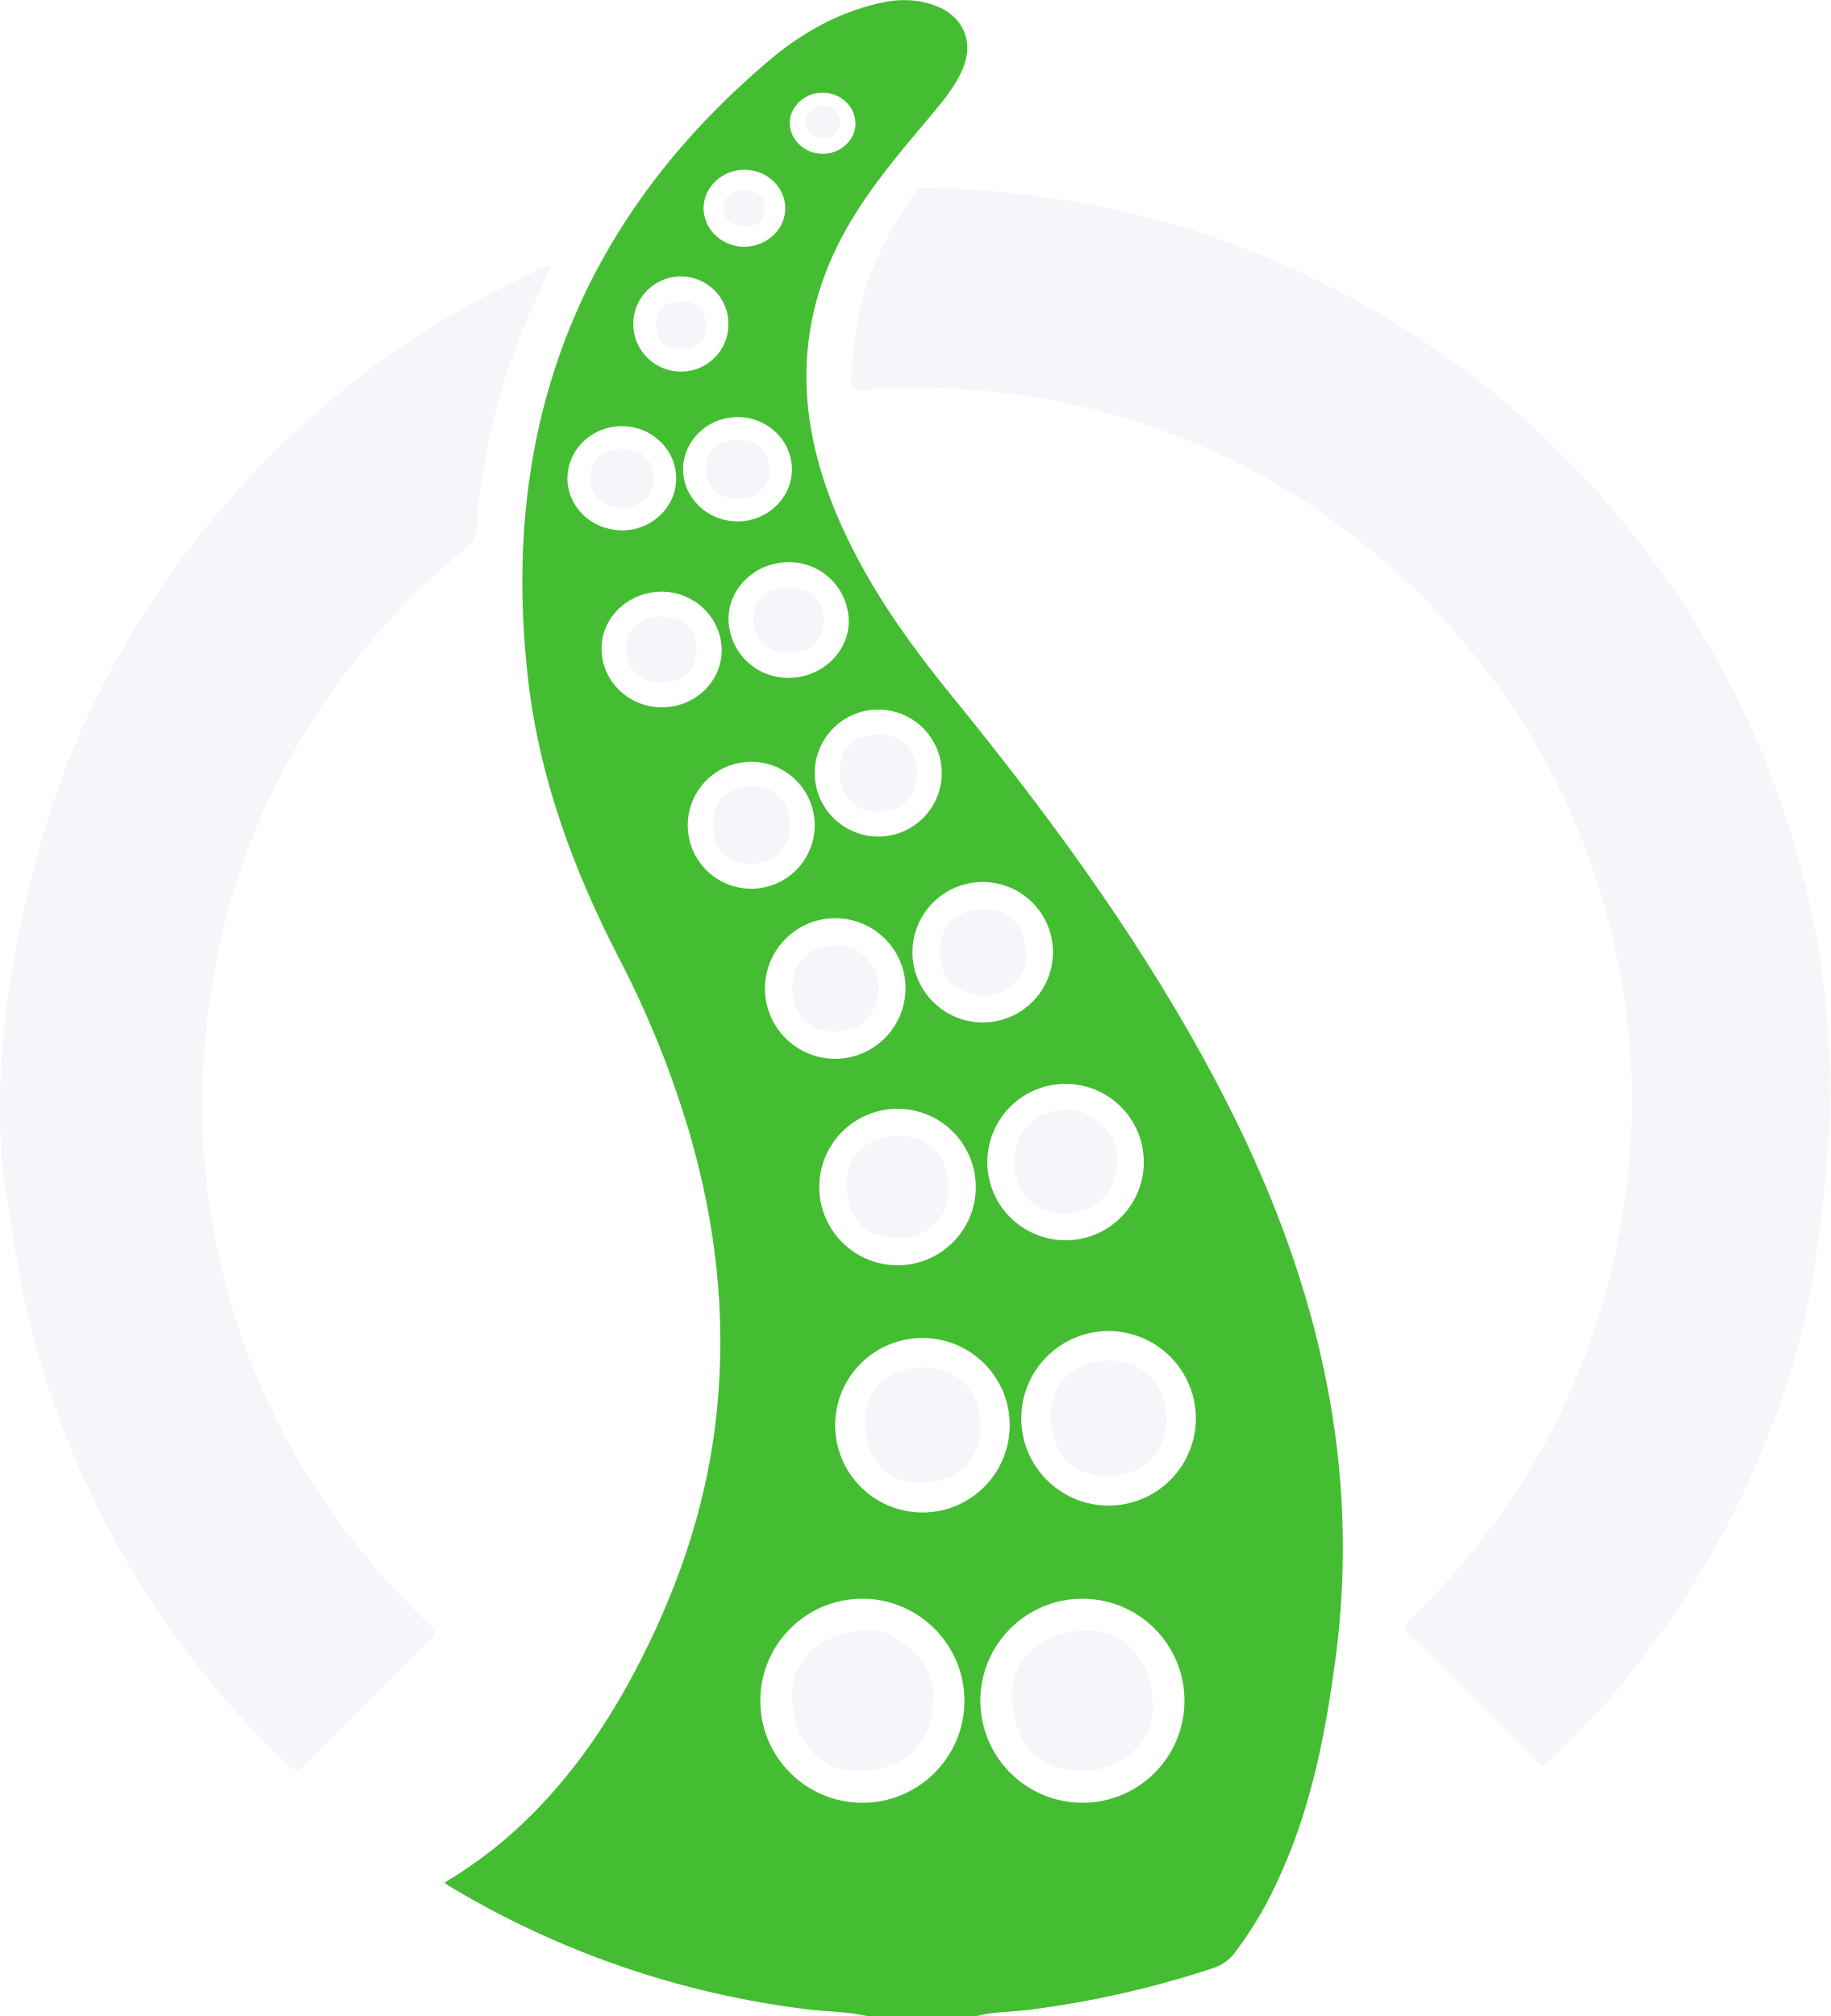
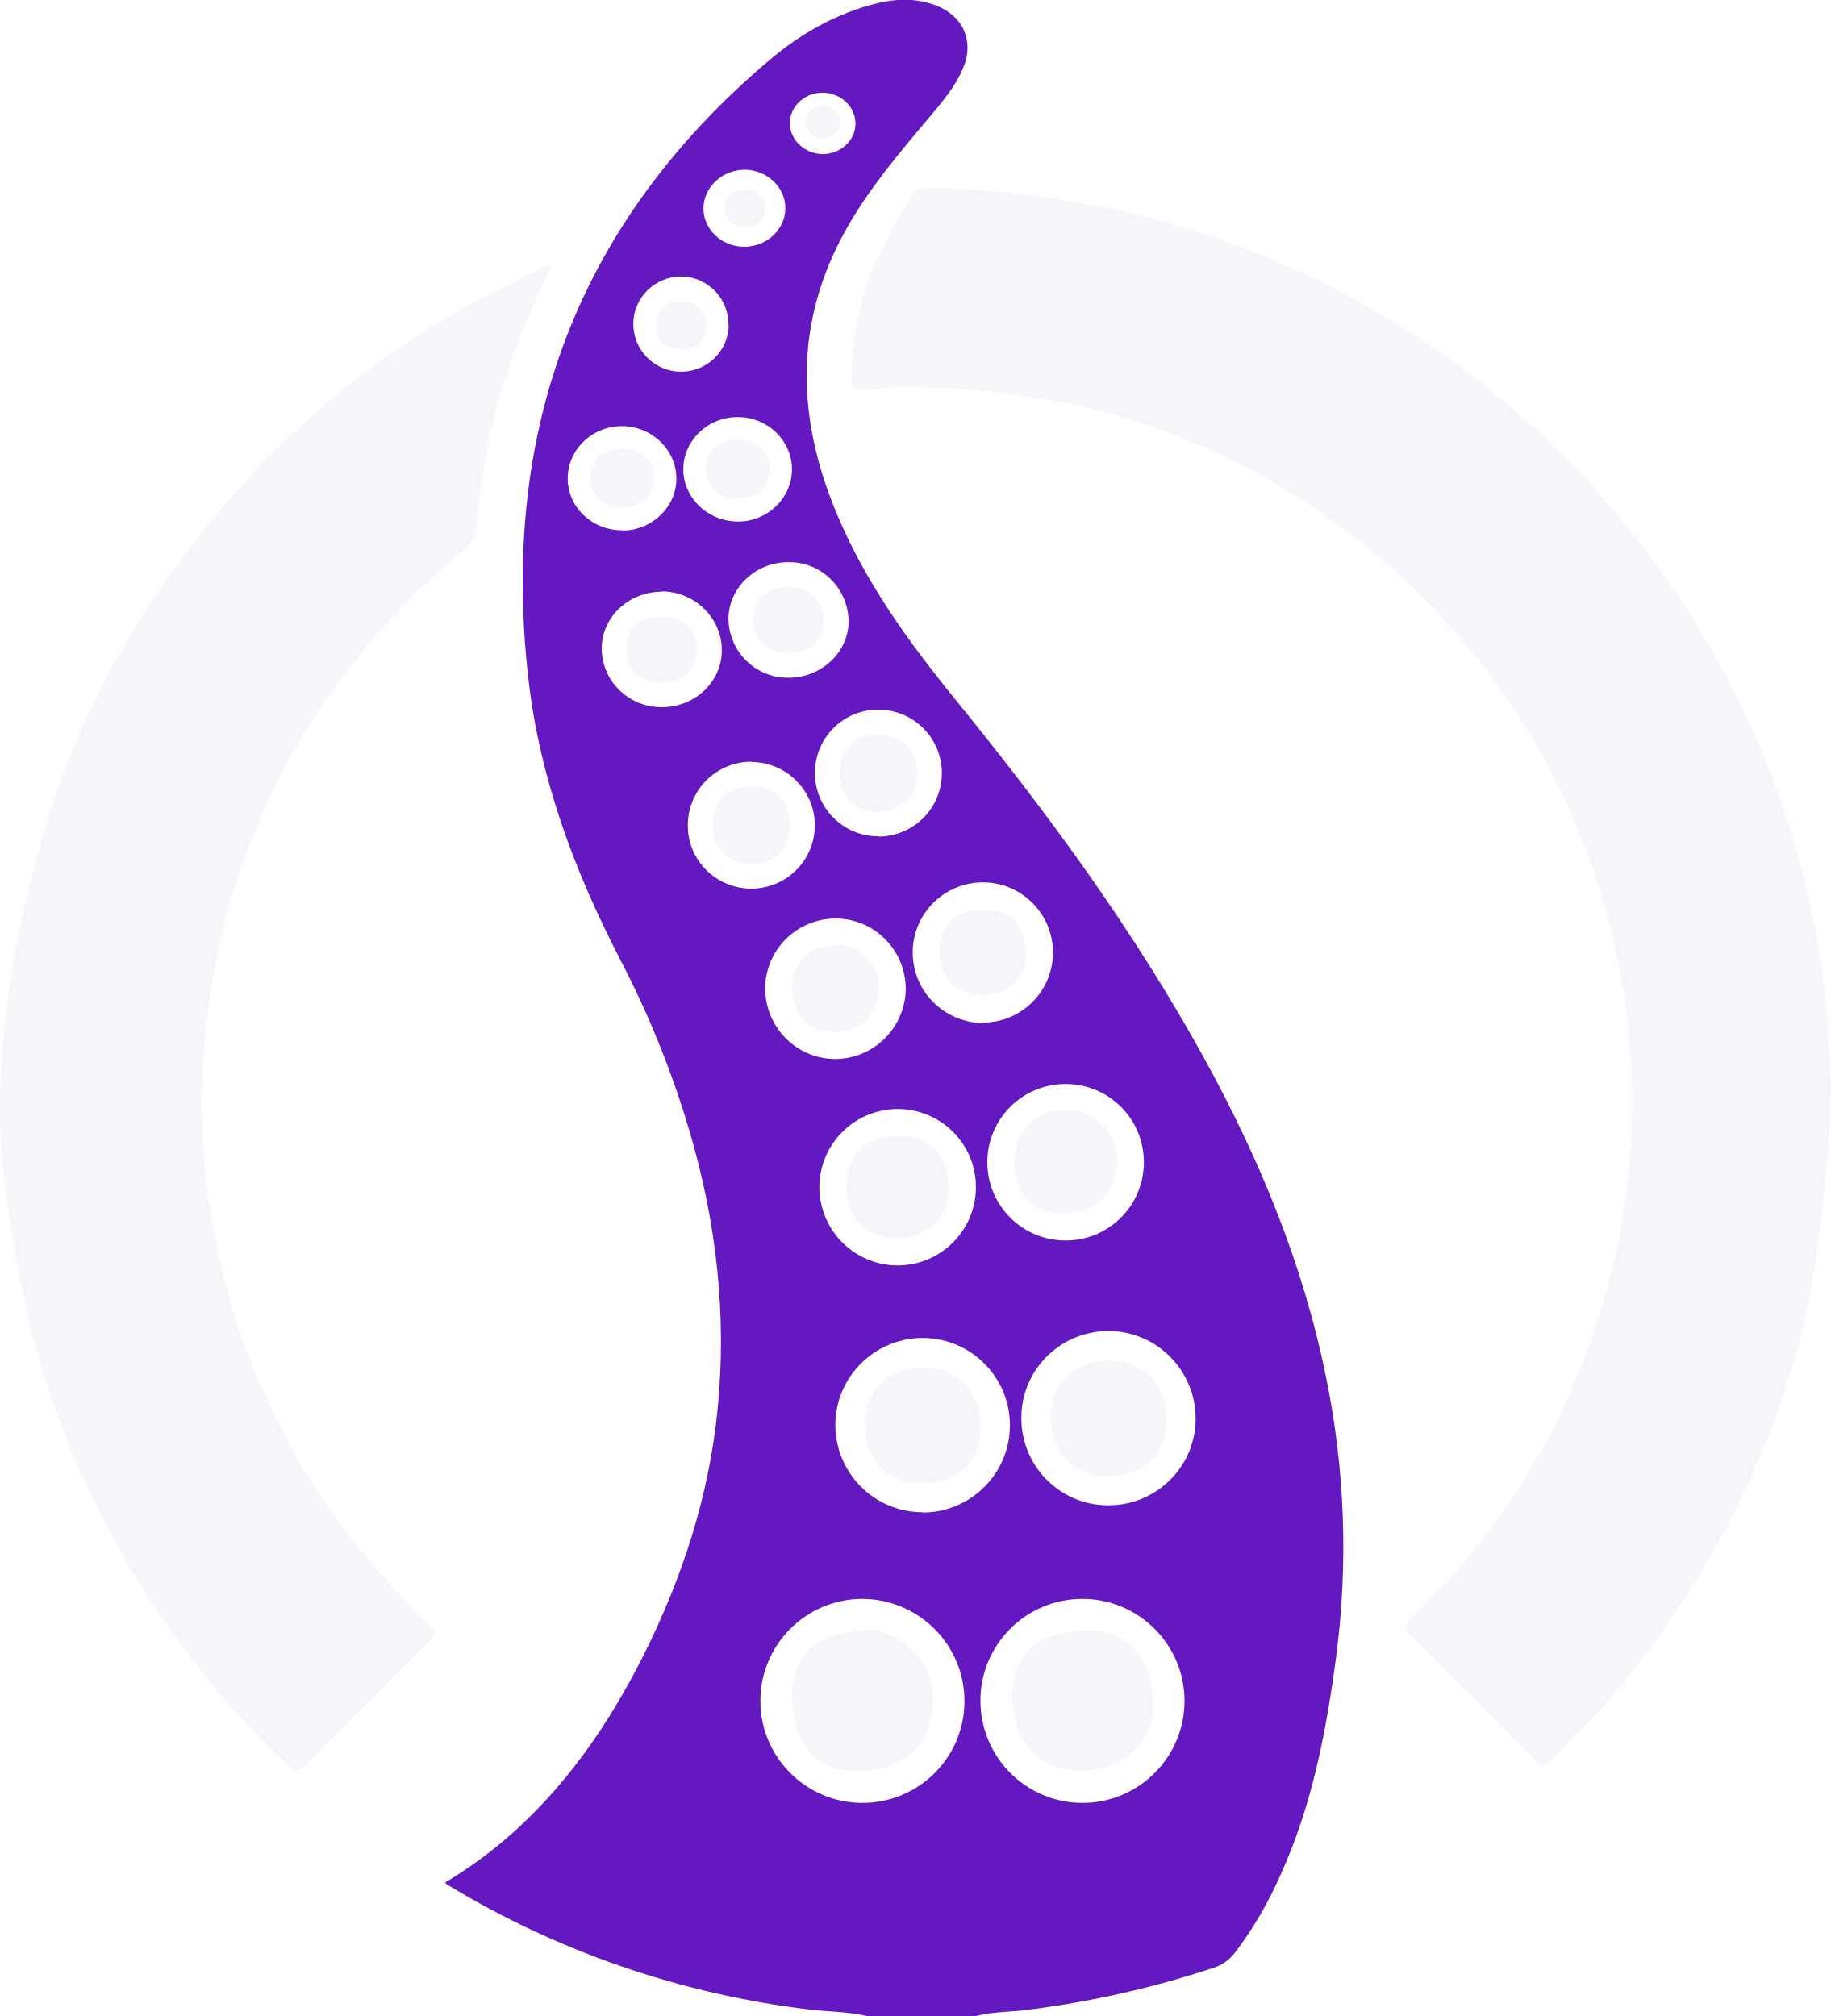
- <svg xmlns="http://www.w3.org/2000/svg" viewBox="0 0 608.13 669.93">
-   <path fill="#44bd32" d="M288,669.93c-6.46-1.49-13.1-1.39-19.64-2.2a301.83,301.83,0,0,1-119.95-41.47c-.18-.11-.29-.34-.62-.73A147.59,147.59,0,0,0,168,611.07c19.53-16.82,33.84-37.52,45.36-60.37,13.11-26,22-53.27,24.85-82.31,3.11-31.37-.41-62.12-9.27-92.31a325.54,325.54,0,0,0-23.35-57.78c-15-29.08-26.31-59.49-30.09-92.1C165.86,143.47,191.62,74.13,255.63,20c10.49-8.88,22.43-15.63,36-18.85,6.49-1.54,12.88-1.64,19.24.78,9,3.42,12.78,11.81,9.07,20.71-2.7,6.48-7.29,11.68-11.73,17-9.78,11.63-19.6,23.2-27.1,36.53-17.41,30.95-16.66,62.49-3.3,94.48,9.44,22.58,23.45,42.25,38.79,61.1,30.78,37.82,59.61,77,83.19,119.84,18.6,33.79,33.21,69.09,40.76,107.1a280.25,280.25,0,0,1,3.23,91.79c-3.3,25-8,49.7-18.58,72.89a126.61,126.61,0,0,1-15,25.56,14.45,14.45,0,0,1-7.19,5.09,325.33,325.33,0,0,1-61.16,13.86c-5.89.75-11.88.58-17.67,2.12Zm71.61-70.85a33.91,33.91,0,1,0-33.92-34A33.94,33.94,0,0,0,359.64,599.08Zm-73.09-67.82a33.91,33.91,0,1,0,33.89,34A34,34,0,0,0,286.55,531.25Zm19.74-28.65a29,29,0,1,0-28.8-29.14A29,29,0,0,0,306.28,502.6Zm62.38-60.29a29,29,0,1,0,28.65,29.28A29.06,29.06,0,0,0,368.66,442.31Zm-70.37-73.86a26,26,0,1,0,25.91,26.28A26,26,0,0,0,298.29,368.45ZM380,386.16a26,26,0,1,0-25.8,26A26,26,0,0,0,380,386.16Zm-53.72-46.38a23.35,23.35,0,1,0-23.15-23.36A23.42,23.42,0,0,0,326.26,339.78Zm-25.42-11.12a23.36,23.36,0,1,0-23.71,23.19A23.46,23.46,0,0,0,300.83,328.66ZM291.67,278a21.1,21.1,0,1,0-21-21.14A21.15,21.15,0,0,0,291.67,278Zm-42-24.86a21.1,21.1,0,1,0,21,21.12A21.13,21.13,0,0,0,249.7,253.13Zm12.65-66.31c-10.89-.2-20,8.11-20.29,18.43a19.77,19.77,0,0,0,19.64,20c10.93.16,20.06-8.14,20.3-18.43A19.77,19.77,0,0,0,262.35,186.82Zm-42.47,9.79c-10.92,0-19.9,8.34-20,18.71-.13,10.78,8.84,19.67,19.91,19.72s20.06-8.5,20-19.08S230.79,196.66,219.88,196.61Zm25-58c-9.93.07-18,8-17.91,17.49s8.3,17.23,18.25,17.16,18-8,17.9-17.49S254.87,138.52,244.89,138.59Zm-38.2,37.64c9.94,0,18.05-7.86,18-17.38s-8.2-17.3-18.14-17.26-18,7.84-18,17.38S196.74,176.26,206.69,176.23ZM242,108.08a15.81,15.81,0,1,0-15.75,15.4A15.68,15.68,0,0,0,242,108.08Zm5.42-51.66c-7.45-.06-13.62,5.67-13.68,12.69S239.78,82,247.21,82s13.61-5.65,13.68-12.68S254.9,56.48,247.45,56.42Zm36.77-15.37c.05-5.57-4.84-10.21-10.81-10.26s-11,4.54-11,10.07,4.86,10.21,10.82,10.26S284.18,46.61,284.23,41.05Z" />
-   <path fill="#f5f6fa" d="M607.39,347c3,23-3.82,76.48-8.84,95.84a301.46,301.46,0,0,1-31.26,75.8,332,332,0,0,1-32,45.26c-6.41,7.74-13.8,14.55-20.83,21.71-1.4,1.43-2.33,1.33-3.69,0Q489.51,564.21,468.13,543c-2.34-2.31-1-3.6.67-5.2a243.43,243.43,0,0,0,36.73-44.93A238.91,238.91,0,0,0,541.93,356.1a241.7,241.7,0,0,0-8.76-54.54,232.51,232.51,0,0,0-16.41-42.3,243.63,243.63,0,0,0-30.22-45.54,237.26,237.26,0,0,0-64-53.77,229.8,229.8,0,0,0-71.79-26.7,264.82,264.82,0,0,0-56.3-4.5c-2.76.06-5.39,1-8.19.86-2.63-.1-3.57-1.1-3.47-3.65.52-13.85,2.73-27.34,8.64-40a138.16,138.16,0,0,1,12-21.28,4.62,4.62,0,0,1,4.31-2.26A319.27,319.27,0,0,1,350.5,66,292.64,292.64,0,0,1,406,79.82a303.22,303.22,0,0,1,51,23.7,289.28,289.28,0,0,1,45.21,32.06A311.82,311.82,0,0,1,564,208.22a299.59,299.59,0,0,1,24,48.44,294.81,294.81,0,0,1,14.65,50.73,299.91,299.91,0,0,1,4.29,30" />
-   <path fill="#f5f6fa" d="M2.39,399c-9-53,9.49-119.52,20.65-147a301.14,301.14,0,0,1,42.74-73.45,317.5,317.5,0,0,1,34.51-37.11A288.52,288.52,0,0,1,156.47,101c7.15-3.94,14.52-7.41,21.76-11.16,1.39-.72,2.93-1.16,5.28-2.06-3,6.38-5.63,11.83-8,17.4a214.85,214.85,0,0,0-14.87,50.59c-1,6.28-2.21,12.54-2.23,18.92,0,4.57-3.08,7.07-6.16,9.57a219.87,219.87,0,0,0-29.46,29.37,233.45,233.45,0,0,0-24.57,34.93A229,229,0,0,0,74,309.44a256.44,256.44,0,0,0-6.25,41,217.18,217.18,0,0,0-.44,26.29A242.77,242.77,0,0,0,76,430.53a233,233,0,0,0,16.71,43,235.79,235.79,0,0,0,29.82,44.92,285.32,285.32,0,0,0,20.33,21.61c2.13,2.05,1.8,3.17-.12,5.07q-20.76,20.54-41.3,41.3c-2.15,2.17-3.48,2.31-5.78.09A303.25,303.25,0,0,1,12,447.64C7.48,431.48,4.76,415,2.35,398.5" />
-   <path fill="#f5f6fa" d="M279.18,40.62a5.83,5.83,0,0,1-11.63-.1,5.83,5.83,0,0,1,11.63.1Z" />
-   <path fill="#f5f6fa" d="M359.39,588.53c-14.11,0-23.12-9.75-23.12-25,0-12.77,10.42-21.71,25.3-21.71,12.58,0,21.44,10.58,21.43,25.59C383,579,372.37,588.53,359.39,588.53Z" />
-   <path fill="#f5f6fa" d="M309.88,565.48c0,14.1-9.74,23.05-25.09,23.05-12.72,0-21.64-10.47-21.64-25.37,0-12.51,10.65-21.11,25.65-21.45C297.92,541.49,311.63,552.77,309.88,565.48Z" />
-   <path fill="#f5f6fa" d="M306.74,454.37c11.44,0,19,7.88,19,19.85,0,11.24-8,18.6-20.22,18.59-10.88,0-18.22-8.16-18.22-20.22C287.28,462,295.46,454.37,306.74,454.37Z" />
-   <path fill="#f5f6fa" d="M368.52,452.11c11.45,0,19,7.87,19,19.82,0,11.25-8,18.63-20.2,18.62-10.9,0-18.25-8.14-18.24-20.2C349.08,459.78,357.26,452.11,368.52,452.11Z" />
-   <path fill="#f5f6fa" d="M298.1,411.41c-10.51,0-16.86-6.61-16.85-17.54,0-10.06,6.81-16.38,17.62-16.38,10,0,16.31,6.88,16.3,17.72C315.16,404.85,308.25,411.41,298.1,411.41Z" />
-   <path fill="#f5f6fa" d="M337,386c0-9.91,7.07-17.21,17.17-17.27,8.49-.05,17.72,7.67,16.91,18.08-.77,10-7,16.3-17.89,16.3C343.57,403.11,337,396.19,337,386Z" />
-   <path fill="#f5f6fa" d="M340.79,316.59c1.14,7-6.64,14.83-14.39,14.3-8.71-.59-14.27-5.82-14.26-14.79,0-8.46,5.77-14,14.56-14C335.21,302.13,340.79,307.87,340.79,316.59Z" />
-   <path fill="#f5f6fa" d="M277.63,314.18c7-1.14,14.82,6.64,14.3,14.39-.59,8.71-5.82,14.27-14.79,14.26-8.46,0-14-5.77-14-14.57C263.16,319.75,268.9,314.17,277.63,314.18Z" />
-   <path fill="#f5f6fa" d="M291.51,269.71c-7.73,0-12.54-5-12.53-13.1,0-7.73,5-12.54,13.1-12.53,7.73,0,12.54,5,12.53,13.1C304.6,264.91,299.57,269.72,291.51,269.71Z" />
-   <path fill="#f5f6fa" d="M249.4,287c-7.81,0-12.63-5-12.63-13,0-7.81,5-12.63,13-12.63,7.81,0,12.63,5,12.63,13C262.4,282.22,257.43,287.05,249.4,287Z" />
-   <path fill="#f5f6fa" d="M262,217c-7.12,0-11.71-4.36-11.71-11.07s4.43-10.81,11.85-10.79c7,0,11.54,4.47,11.52,11.25C273.69,212.87,269.19,217,262,217Z" />
-   <path fill="#f5f6fa" d="M220.11,226.75c-7.44,0-12-4.25-12-11.17,0-6.59,4.46-10.7,11.57-10.69s11.79,4.3,11.79,11S227.12,226.75,220.11,226.75Z" />
-   <path fill="#f5f6fa" d="M255.62,156c0,5.94-4.25,9.75-10.82,9.71-6.16,0-10.29-4-10.28-9.88s4.25-9.75,10.82-9.71C251.5,146.14,255.63,150.11,255.62,156Z" />
-   <path fill="#f5f6fa" d="M206.86,149.12c6.17,0,10.33,4,10.32,9.84s-4.23,9.79-10.78,9.76c-6.32,0-10.38-4-10.32-10.21C196.13,152.85,200.45,149.09,206.86,149.12Z" />
-   <path fill="#f5f6fa" d="M226.05,116c-5.34,0-8.14-2.78-8.12-8s2.78-7.87,8.63-7.83c5.23,0,8,2.89,8,8.17C234.47,113.33,231.54,116,226.05,116Z" />
-   <path fill="#f5f6fa" d="M247.39,75.25c-4.6-.06-6.95-2.24-6.84-6.38.09-3.68,2.75-5.79,7.16-5.68,4.06.1,6.42,2.33,6.41,6.06C254.1,73.3,251.84,75.31,247.39,75.25Z" />
+ <svg xmlns="http://www.w3.org/2000/svg" id="Layer_1" version="1.1" viewBox="0 0 608.1 669.9">
+   <defs>
+     <style>
+       .st0 {
+         fill: #f5f6fa;
+       }
+ 
+       .st1 {
+         fill: #6319bf;
+       }
+     </style>
+   </defs>
+   <path class="st1" d="M288,669.9c-6.5-1.5-13.1-1.4-19.6-2.2-42.5-5.2-83.4-19.3-119.9-41.5-.2-.1-.3-.3-.6-.7,7.1-4.2,13.9-9.1,20.2-14.5,19.5-16.8,33.8-37.5,45.4-60.4,13.1-26,22-53.3,24.9-82.3,3.1-31.4-.4-62.1-9.3-92.3-5.9-20-13.7-39.3-23.4-57.8-15-29.1-26.3-59.5-30.1-92.1-9.6-82.7,16.1-152.1,80.1-206.2,10.5-8.9,22.4-15.6,36-18.9,6.5-1.5,12.9-1.6,19.2.8,9,3.4,12.8,11.8,9.1,20.7-2.7,6.5-7.3,11.7-11.7,17-9.8,11.6-19.6,23.2-27.1,36.5-17.4,30.9-16.7,62.5-3.3,94.5,9.4,22.6,23.5,42.2,38.8,61.1,30.8,37.8,59.6,77,83.2,119.8,18.6,33.8,33.2,69.1,40.8,107.1,6.1,30.2,7.2,61.2,3.2,91.8-3.3,25-8,49.7-18.6,72.9-4,9.1-9,17.7-15,25.6-1.8,2.4-4.3,4.2-7.2,5.1-19.9,6.6-40.4,11.2-61.2,13.9-5.9.8-11.9.6-17.7,2.1h-36.2ZM359.6,599.1c18.7,0,33.9-15.2,33.9-33.9s-15.2-33.9-33.9-33.9c-18.7,0-33.9,15.1-33.9,33.8,0,18.7,15.1,34,33.9,34,0,0,0,0,0,0h0ZM286.5,531.3c-18.7,0-33.9,15.2-33.9,33.9s15.2,33.9,33.9,33.9c18.7,0,33.9-15.1,33.9-33.8,0-18.7-15.1-33.9-33.9-34h0ZM306.3,502.6c16,.1,29.1-12.8,29.2-28.8.1-16-12.8-29.1-28.8-29.2-16-.1-29.1,12.8-29.2,28.8,0,0,0,0,0,0,0,16,12.8,29,28.8,29.1h0ZM368.6,442.3c-16-.2-29.2,12.6-29.3,28.6-.2,16,12.6,29.2,28.6,29.3,16,.2,29.2-12.6,29.3-28.6,0,0,0,0,0,0,.1-16-12.7-29.1-28.6-29.3h0ZM298.3,368.5c-14.4,0-26,11.6-26.1,25.9,0,14.4,11.6,26,25.9,26.1,14.3,0,25.9-11.4,26.1-25.7.2-14.4-11.3-26.1-25.7-26.3,0,0-.1,0-.2,0h0ZM380,386.2c0-14.4-11.6-26-26-26s-26,11.6-26,26,11.6,26,26,26c0,0,.1,0,.2,0,14.3-.1,25.8-11.7,25.8-26ZM326.3,339.8c12.9.1,23.4-10.3,23.5-23.1.1-12.9-10.3-23.4-23.1-23.5-12.9-.1-23.4,10.3-23.5,23.1,0,0,0,.1,0,.2,0,12.8,10.3,23.2,23.1,23.4h0ZM300.9,328.7c0-12.9-10.3-23.4-23.2-23.5-12.9,0-23.4,10.3-23.5,23.2,0,12.8,10.2,23.3,23,23.5,12.9.1,23.5-10.3,23.7-23.2h0ZM291.7,278c11.7,0,21.1-9.3,21.2-21,0-11.7-9.3-21.1-21-21.2s-21.1,9.3-21.2,21c0,0,0,0,0,0,0,11.6,9.4,21.1,21,21.1ZM249.7,253.1c-11.7,0-21.1,9.3-21.2,21s9.3,21.1,21,21.2c11.7,0,21.1-9.3,21.2-21,0,0,0,0,0,0,0-11.6-9.4-21-21-21.1h0ZM262.3,186.8c-10.9-.2-20,8.1-20.3,18.4-.1,10.9,8.6,19.9,19.5,20,0,0,0,0,.1,0,10.9.2,20.1-8.1,20.3-18.4.1-10.9-8.6-19.9-19.5-20,0,0,0,0,0,0h0ZM219.9,196.6c-10.9,0-19.9,8.3-20,18.7-.1,10.8,8.8,19.7,19.9,19.7s20.1-8.5,20-19.1-9-19.3-19.9-19.4h0ZM244.9,138.6c-9.9,0-18,8-17.9,17.5s8.3,17.2,18.2,17.2,18-8,17.9-17.5-8.2-17.3-18.2-17.2h0ZM206.7,176.3c9.9,0,18.1-7.9,18-17.4s-8.2-17.3-18.1-17.3-18,7.8-18,17.4,8.2,17.3,18.2,17.2h0ZM242,108.1c.2-8.7-6.7-16-15.4-16.2-8.7-.2-16,6.7-16.2,15.4-.2,8.7,6.7,16,15.4,16.2.2,0,.3,0,.5,0,8.6,0,15.6-6.8,15.8-15.4ZM247.4,56.4c-7.4,0-13.6,5.7-13.7,12.7s6,12.9,13.5,12.9,13.6-5.7,13.7-12.7-6-12.8-13.4-12.9h0ZM284.2,41.1c0-5.6-4.8-10.2-10.8-10.3s-11,4.5-11,10.1,4.9,10.2,10.8,10.3,11-4.5,11-10.1h0Z" />
+   <path class="st0" d="M607.4,347c3,23-3.8,76.5-8.8,95.8-6.9,26.6-17.4,52.1-31.3,75.8-9.4,16-20.1,31.1-32,45.3-6.4,7.7-13.8,14.5-20.8,21.7-1.4,1.4-2.3,1.3-3.7,0-14.2-14.3-28.4-28.5-42.6-42.6-2.3-2.3-1-3.6.7-5.2,14-13.5,26.3-28.5,36.7-44.9,25.7-40.9,38.4-88.5,36.4-136.8-.8-18.5-3.8-36.8-8.8-54.5-4.1-14.6-9.6-28.8-16.4-42.3-8.3-16.3-18.5-31.5-30.2-45.5-18-21.6-39.7-39.8-64-53.8-22.3-12.9-46.5-21.9-71.8-26.7-18.6-3.5-37.4-5-56.3-4.5-2.8,0-5.4,1-8.2.9-2.6-.1-3.6-1.1-3.5-3.7.5-13.8,2.7-27.3,8.6-40,3.4-7.4,7.4-14.6,12-21.3.9-1.5,2.6-2.4,4.3-2.3,14.3.2,28.6,1.4,42.8,3.6,18.9,2.8,37.5,7.4,55.5,13.8,17.7,6.3,34.8,14.2,51,23.7,16.1,9.2,31.2,20,45.2,32.1,24.2,20.9,45,45.4,61.8,72.6,9.4,15.4,17.5,31.6,24,48.4,6.4,16.4,11.3,33.4,14.7,50.7,1.9,9.9,3.4,19.9,4.3,30" />
+   <path class="st0" d="M2.4,399c-9-53,9.5-119.5,20.6-147,10.7-26.4,25.1-51.1,42.7-73.4,10.5-13.3,22-25.7,34.5-37.1,17-15.7,35.9-29.3,56.2-40.4,7.1-3.9,14.5-7.4,21.8-11.2,1.4-.7,2.9-1.2,5.3-2.1-3,6.4-5.6,11.8-8,17.4-7,16.2-12,33.2-14.9,50.6-1,6.3-2.2,12.5-2.2,18.9,0,4.6-3.1,7.1-6.2,9.6-10.7,8.8-20.6,18.7-29.5,29.4-9.2,10.9-17.5,22.6-24.6,34.9-10.9,19-19.1,39.5-24.2,60.9-3.2,13.5-5.3,27.2-6.2,41-.7,8.7-.8,17.5-.4,26.3.9,18.2,3.8,36.2,8.7,53.8,4.1,14.9,9.7,29.3,16.7,43,8.2,16.1,18.2,31.1,29.8,44.9,6.4,7.6,13.2,14.8,20.3,21.6,2.1,2,1.8,3.2-.1,5.1-13.8,13.7-27.6,27.5-41.3,41.3-2.2,2.2-3.5,2.3-5.8,0-40-37.8-68.9-85.9-83.7-138.9-4.5-16.2-7.2-32.6-9.7-49.1" />
+   <path class="st0" d="M279.2,40.6c-.3,3.2-3.1,5.6-6.3,5.3-2.9-.2-5.2-2.6-5.4-5.4.3-3.2,3.1-5.6,6.3-5.3,2.9.2,5.2,2.6,5.4,5.4Z" />
+   <path class="st0" d="M359.4,588.5c-14.1,0-23.1-9.8-23.1-25s10.4-21.7,25.3-21.7,21.4,10.6,21.4,25.6c0,11.6-10.6,21.1-23.6,21.1Z" />
+   <path class="st0" d="M309.9,565.5c0,14.1-9.7,23-25.1,23s-21.6-10.5-21.6-25.4,10.6-21.1,25.6-21.5c9.1-.2,22.8,11.1,21.1,23.8Z" />
+   <path class="st0" d="M306.7,454.4c11.4,0,19,7.9,19,19.9s-8,18.6-20.2,18.6c-10.9,0-18.2-8.2-18.2-20.2,0-10.6,8.2-18.2,19.4-18.2Z" />
+   <path class="st0" d="M368.5,452.1c11.5,0,19,7.9,19,19.8s-8,18.6-20.2,18.6c-10.9,0-18.2-8.1-18.2-20.2,0-10.6,8.2-18.2,19.4-18.2Z" />
+   <path class="st0" d="M298.1,411.4c-10.5,0-16.9-6.6-16.9-17.5,0-10.1,6.8-16.4,17.6-16.4s16.3,6.9,16.3,17.7c0,9.6-6.9,16.2-17.1,16.2Z" />
+   <path class="st0" d="M337,386c0-9.9,7.1-17.2,17.2-17.3,8.5,0,17.7,7.7,16.9,18.1-.8,10-7,16.3-17.9,16.3s-16.2-6.9-16.2-17.1Z" />
+   <path class="st0" d="M340.8,316.6c1.1,7-6.6,14.8-14.4,14.3-8.7-.6-14.3-5.8-14.3-14.8,0-8.5,5.8-14,14.6-14,8.5,0,14.1,5.8,14.1,14.5Z" />
+   <path class="st0" d="M277.6,314.2c7-1.1,14.8,6.6,14.3,14.4-.6,8.7-5.8,14.3-14.8,14.3-8.5,0-14-5.8-14-14.6,0-8.5,5.8-14.1,14.5-14.1Z" />
+   <path class="st0" d="M291.5,269.7c-7.7,0-12.5-5-12.5-13.1,0-7.7,5-12.5,13.1-12.5,7.7,0,12.5,5,12.5,13.1,0,7.7-5,12.5-13.1,12.5Z" />
+   <path class="st0" d="M249.4,287c-7.8,0-12.6-5-12.6-13s5-12.6,13-12.6,12.6,5,12.6,13-5,12.7-13,12.6Z" />
+   <path class="st0" d="M262,217c-7.1,0-11.7-4.4-11.7-11.1s4.4-10.8,11.8-10.8c7,0,11.5,4.5,11.5,11.2,0,6.5-4.5,10.6-11.7,10.6Z" />
+   <path class="st0" d="M220.1,226.8c-7.4,0-12-4.2-12-11.2s4.5-10.7,11.6-10.7,11.8,4.3,11.8,11-4.3,10.9-11.4,10.9Z" />
+   <path class="st0" d="M255.6,156c0,5.9-4.2,9.8-10.8,9.7-6.2,0-10.3-4-10.3-9.9s4.2-9.8,10.8-9.7c6.2,0,10.3,4,10.3,9.9Z" />
+   <path class="st0" d="M206.9,149.1c6.2,0,10.3,4,10.3,9.8s-4.2,9.8-10.8,9.8c-6.3,0-10.4-4-10.3-10.2,0-5.7,4.4-9.4,10.8-9.4Z" />
+   <path class="st0" d="M226.1,116c-5.3,0-8.1-2.8-8.1-8s2.8-7.9,8.6-7.8c5.2,0,8,2.9,8,8.2,0,5-3,7.7-8.5,7.7Z" />
+   <path class="st0" d="M247.4,75.2c-4.6,0-6.9-2.2-6.8-6.4,0-3.7,2.8-5.8,7.2-5.7,4.1,0,6.4,2.3,6.4,6.1,0,4.1-2.3,6.1-6.7,6Z" />
</svg>
